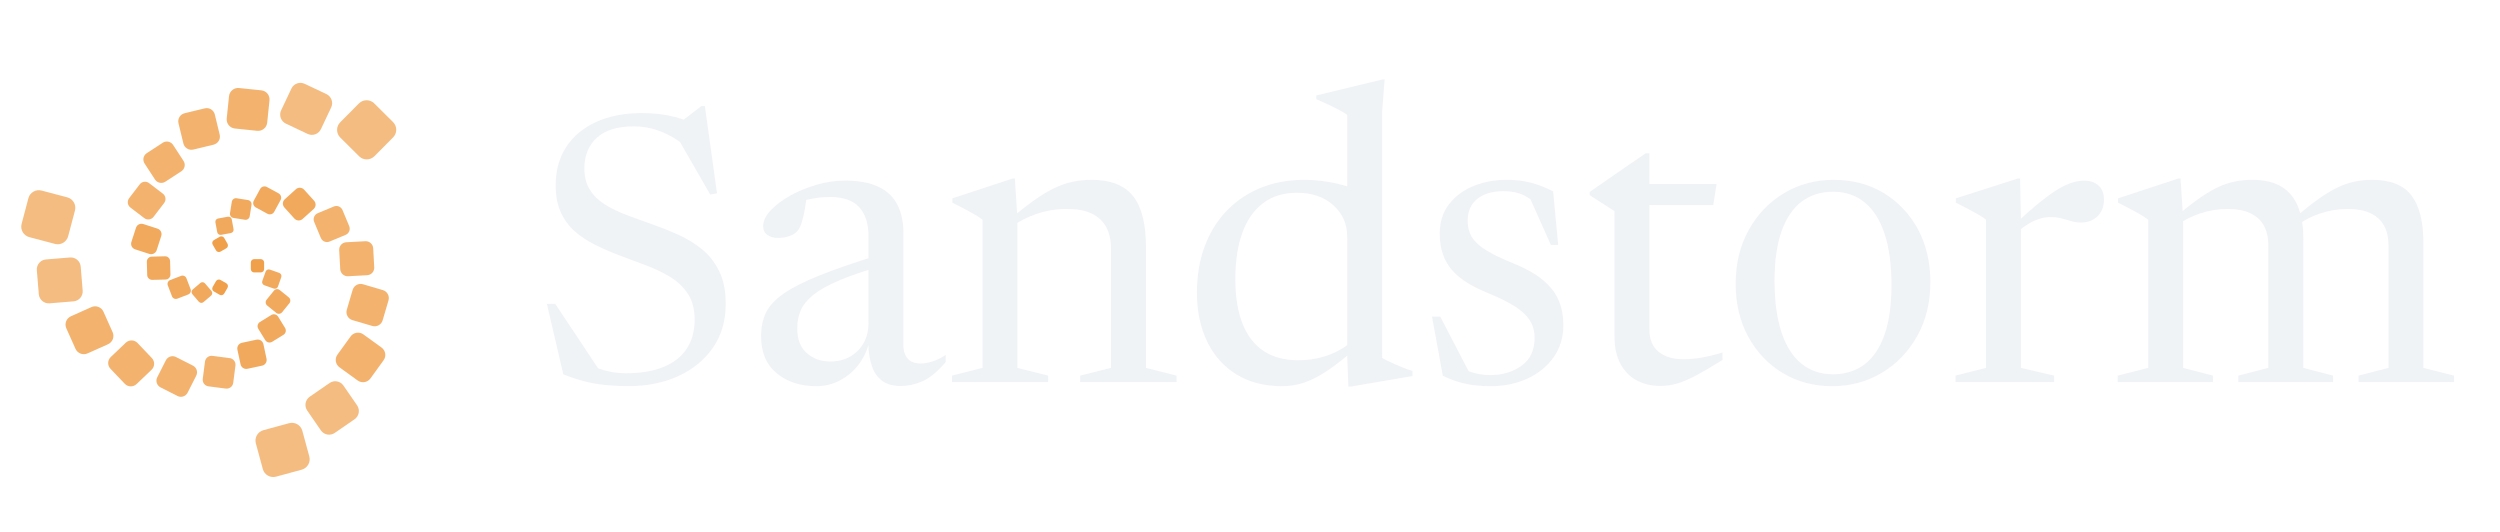
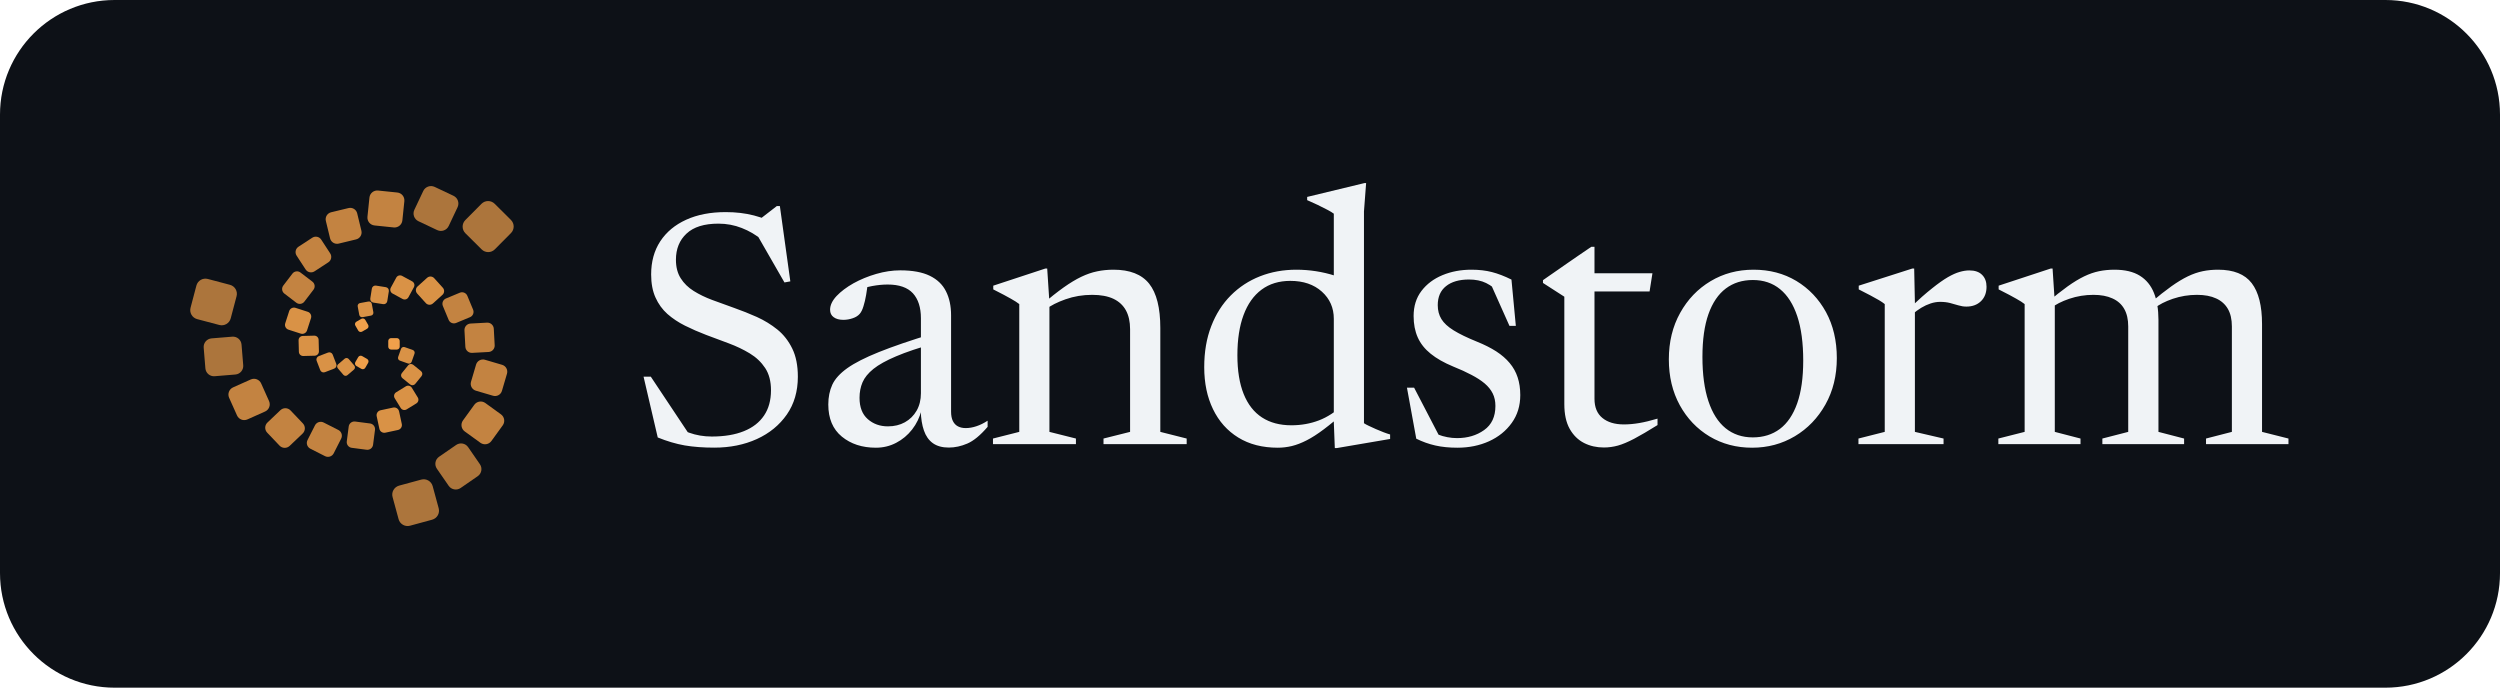
- <svg xmlns="http://www.w3.org/2000/svg" viewBox="0 0 301 64" width="301" height="64" role="img" aria-label="Sandstorm">
+ <svg xmlns="http://www.w3.org/2000/svg" viewBox="-24 -16 349 96" width="349" height="96" role="img" aria-label="Sandstorm">
+   <rect x="-24" y="-16" width="349" height="96" rx="16" fill="#0d1117" />
  <g transform="translate(2, 6)" fill="#f0a04b">
    <rect x="28.2" y="25.2" width="1.6" height="1.6" rx="0.4" transform="rotate(0.0 29.00 26.00)" opacity="1.0" />
    <rect x="29.7" y="26.6" width="2.0" height="2.0" rx="0.4" transform="rotate(19.5 30.71 27.67)" opacity="0.9" />
    <rect x="30.2" y="29.1" width="2.4" height="2.4" rx="0.5" transform="rotate(39.0 31.44 30.40)" opacity="0.9" />
    <rect x="29.2" y="32.2" width="2.8" height="2.8" rx="0.6" transform="rotate(58.4 30.71 33.67)" opacity="0.9" />
    <rect x="26.6" y="35.1" width="3.2" height="3.2" rx="0.7" transform="rotate(77.9 28.30 36.76)" opacity="0.9" />
    <rect x="22.4" y="37.0" width="3.7" height="3.7" rx="0.8" transform="rotate(97.4 24.33 38.89)" opacity="0.8" />
    <rect x="17.1" y="37.3" width="4.1" height="4.1" rx="0.9" transform="rotate(116.9 19.22 39.38)" opacity="0.8" />
    <rect x="11.4" y="35.4" width="4.5" height="4.5" rx="1.0" transform="rotate(136.4 13.70 37.73)" opacity="0.8" />
    <rect x="6.1" y="31.3" width="4.9" height="4.9" rx="1.1" transform="rotate(155.9 8.66 33.78)" opacity="0.8" />
    <rect x="2.3" y="25.0" width="5.3" height="5.3" rx="1.2" transform="rotate(175.3 5.07 27.71)" opacity="0.7" />
    <rect x="0.8" y="17.2" width="5.8" height="5.8" rx="1.3" transform="rotate(194.8 3.76 20.12)" opacity="0.7" />
    <rect x="23.7" y="27.8" width="1.6" height="1.6" rx="0.4" transform="rotate(120.0 24.50 28.60)" opacity="1.0" />
    <rect x="21.1" y="28.2" width="2.0" height="2.0" rx="0.4" transform="rotate(139.5 22.20 29.25)" opacity="0.9" />
    <rect x="18.2" y="27.2" width="2.4" height="2.4" rx="0.5" transform="rotate(159.0 19.47 28.51)" opacity="0.9" />
    <rect x="15.5" y="24.8" width="2.8" height="2.8" rx="0.6" transform="rotate(178.5 17.00 26.24)" opacity="0.9" />
    <rect x="13.8" y="20.9" width="3.2" height="3.2" rx="0.7" transform="rotate(197.9 15.53 22.62)" opacity="0.9" />
    <rect x="13.8" y="16.2" width="3.7" height="3.7" rx="0.8" transform="rotate(217.4 15.67 18.10)" opacity="0.8" />
    <rect x="15.7" y="11.3" width="4.1" height="4.1" rx="0.9" transform="rotate(236.9 17.80 13.44)" opacity="0.8" />
    <rect x="19.7" y="7.2" width="4.5" height="4.5" rx="1.0" transform="rotate(256.4 21.99 9.48)" opacity="0.8" />
    <rect x="25.4" y="4.6" width="4.9" height="4.9" rx="1.1" transform="rotate(275.9 27.93 7.10)" opacity="0.8" />
    <rect x="32.2" y="4.3" width="5.3" height="5.3" rx="1.2" transform="rotate(295.3 34.98 7.02)" opacity="0.7" />
    <rect x="39.3" y="6.7" width="5.8" height="5.8" rx="1.3" transform="rotate(314.8 42.21 9.68)" opacity="0.7" />
    <rect x="23.7" y="22.6" width="1.6" height="1.6" rx="0.4" transform="rotate(240.0 24.50 23.40)" opacity="1.0" />
    <rect x="24.0" y="20.0" width="2.0" height="2.0" rx="0.4" transform="rotate(259.5 25.09 21.08)" opacity="0.9" />
    <rect x="25.8" y="17.8" width="2.4" height="2.4" rx="0.5" transform="rotate(279.0 27.09 19.09)" opacity="0.9" />
    <rect x="28.8" y="16.6" width="2.8" height="2.8" rx="0.6" transform="rotate(298.5 30.29 18.09)" opacity="0.9" />
    <rect x="32.5" y="16.9" width="3.2" height="3.2" rx="0.7" transform="rotate(317.9 34.16 18.63)" opacity="0.9" />
    <rect x="36.1" y="19.1" width="3.7" height="3.7" rx="0.8" transform="rotate(337.4 38.00 21.00)" opacity="0.8" />
    <rect x="38.9" y="23.1" width="4.1" height="4.1" rx="0.9" transform="rotate(356.9 40.98 25.18)" opacity="0.8" />
    <rect x="40.0" y="28.5" width="4.5" height="4.5" rx="1.0" transform="rotate(376.4 42.31 30.79)" opacity="0.8" />
    <rect x="38.9" y="34.6" width="4.9" height="4.9" rx="1.1" transform="rotate(395.9 41.40 37.13)" opacity="0.8" />
    <rect x="35.2" y="40.5" width="5.3" height="5.3" rx="1.2" transform="rotate(415.4 37.95 43.27)" opacity="0.7" />
    <rect x="29.1" y="45.3" width="5.8" height="5.8" rx="1.3" transform="rotate(434.8 32.03 48.20)" opacity="0.7" />
  </g>
  <path fill="#f0f3f6" d="M84.94 15.57 81.76 14.84 84.44 12.77H84.87L86.33 23.28L85.51 23.43L81.28 16.07L82.45 17.54Q81.1 16.43 79.55 15.83Q78.01 15.22 76.29 15.22Q73.32 15.22 71.84 16.61Q70.36 17.99 70.36 20.26Q70.36 21.8 71.03 22.85Q71.69 23.9 72.84 24.62Q73.99 25.34 75.44 25.88Q76.9 26.43 78.5 26.99Q80.09 27.55 81.66 28.25Q83.23 28.96 84.53 30.01Q85.82 31.06 86.6 32.66Q87.38 34.25 87.38 36.59Q87.38 39.65 85.84 41.87Q84.29 44.09 81.66 45.29Q79.02 46.49 75.71 46.49Q73.4 46.49 71.58 46.18Q69.77 45.86 67.82 45.07L65.84 36.58H66.85L72.66 45.31L68.82 42.81Q70.69 43.86 72.19 44.4Q73.68 44.94 75.36 44.94Q78 44.94 79.85 44.19Q81.69 43.45 82.66 42.01Q83.63 40.58 83.63 38.48Q83.63 36.61 82.82 35.38Q82 34.14 80.66 33.33Q79.32 32.52 77.73 31.93Q76.13 31.34 74.57 30.75Q73 30.15 71.62 29.46Q70.24 28.77 69.17 27.83Q68.11 26.88 67.51 25.54Q66.9 24.2 66.9 22.31Q66.9 19.63 68.17 17.69Q69.45 15.74 71.78 14.68Q74.12 13.61 77.3 13.61Q79.45 13.61 81.26 14.08Q83.07 14.55 84.94 15.57ZM106.13 30.6 106.45 31.94Q103.16 32.86 101.1 33.74Q99.04 34.61 97.93 35.5Q96.83 36.39 96.41 37.37Q95.99 38.35 95.99 39.53Q95.99 41.5 97.14 42.51Q98.29 43.52 99.95 43.52Q101.29 43.52 102.32 42.95Q103.36 42.37 103.96 41.33Q104.56 40.28 104.56 38.89V28.43Q104.56 26.17 103.44 24.94Q102.31 23.72 99.92 23.72Q98.89 23.72 97.76 23.93Q96.63 24.14 95.83 24.54L97.14 23.48Q97.06 24.31 96.91 25.18Q96.76 26.05 96.54 26.75Q96.33 27.45 96.02 27.81Q95.67 28.22 95.03 28.43Q94.39 28.65 93.73 28.65Q92.88 28.65 92.38 28.28Q91.88 27.92 91.88 27.24Q91.88 26.3 92.78 25.33Q93.69 24.37 95.14 23.55Q96.6 22.74 98.32 22.24Q100.04 21.74 101.68 21.74Q104.24 21.74 105.8 22.5Q107.36 23.26 108.06 24.67Q108.77 26.07 108.77 28.02V41.46Q108.77 42.27 109.02 42.77Q109.27 43.28 109.73 43.52Q110.19 43.76 110.81 43.76Q111.55 43.76 112.31 43.5Q113.08 43.25 113.87 42.73V43.59Q112.35 45.36 111.04 45.92Q109.74 46.48 108.45 46.48Q107.09 46.48 106.23 45.87Q105.38 45.26 104.98 44.1Q104.58 42.95 104.54 41.35L104.64 41.25Q104.26 42.77 103.33 43.96Q102.41 45.14 101.1 45.82Q99.8 46.5 98.27 46.5Q95.41 46.5 93.52 44.95Q91.63 43.4 91.63 40.47Q91.63 38.92 92.19 37.7Q92.75 36.49 94.29 35.39Q95.83 34.3 98.69 33.15Q101.55 32 106.13 30.6ZM122.5 26.24V44.29L126.2 45.22V46H114.62V45.22L118.29 44.29V26.45Q117.89 26.13 117.12 25.7Q116.36 25.26 114.66 24.4V23.88L121.92 21.49H122.19ZM130.05 45.22 133.76 44.29V29.95Q133.76 28.4 133.18 27.33Q132.6 26.27 131.43 25.71Q130.26 25.16 128.47 25.16Q126.5 25.16 124.75 25.78Q123 26.4 122.04 27.16L121.45 26.52Q123.15 25.08 124.48 24.13Q125.82 23.18 126.95 22.64Q128.08 22.1 129.16 21.88Q130.24 21.65 131.45 21.65Q134.86 21.65 136.42 23.6Q137.98 25.56 137.98 29.79V44.29L141.66 45.22V46H130.05ZM162.2 28.51Q162.2 26.21 160.53 24.71Q158.86 23.21 156.13 23.21Q153.77 23.21 152.12 24.43Q150.46 25.66 149.6 27.98Q148.74 30.29 148.74 33.59Q148.74 36.83 149.62 39.01Q150.5 41.19 152.18 42.28Q153.86 43.37 156.27 43.37Q158.32 43.37 160.11 42.69Q161.9 42.01 163.57 40.43L163.8 41.45Q162.13 42.94 160.82 43.92Q159.51 44.91 158.41 45.47Q157.32 46.03 156.33 46.27Q155.35 46.5 154.38 46.5Q151.16 46.5 148.86 45.08Q146.57 43.67 145.34 41.13Q144.11 38.6 144.11 35.26Q144.11 32.05 145.09 29.53Q146.06 27.01 147.81 25.25Q149.56 23.49 151.9 22.57Q154.24 21.65 156.98 21.65Q158.34 21.65 159.7 21.86Q161.06 22.07 162.41 22.5Q163.76 22.94 165.04 23.64L162.2 24.63V13.83Q161.9 13.6 161.29 13.28Q160.68 12.95 159.94 12.6Q159.21 12.25 158.48 11.94V11.49L166.47 9.56H166.71L166.41 13.51V43.08Q166.64 43.24 167.09 43.45Q167.54 43.67 168.07 43.9Q168.61 44.13 169.14 44.34Q169.66 44.54 170.06 44.65V45.28L162.62 46.55H162.34L162.2 42.93ZM181.41 21.65Q182.99 21.65 184.27 21.98Q185.55 22.31 187 23.03L187.61 29.49H186.72L183.81 22.97L185.66 25.16Q184.48 24.01 183.46 23.51Q182.45 23.02 181.07 23.02Q179.02 23.02 177.86 23.95Q176.71 24.87 176.71 26.6Q176.71 27.71 177.22 28.54Q177.73 29.38 178.93 30.12Q180.12 30.86 182.19 31.7Q183.73 32.32 184.87 33.05Q186.01 33.79 186.75 34.68Q187.5 35.57 187.86 36.67Q188.23 37.78 188.23 39.15Q188.23 41.39 187.04 43.04Q185.85 44.7 183.87 45.6Q181.88 46.5 179.45 46.5Q177.73 46.5 176.37 46.19Q175 45.88 173.71 45.24L172.41 38.12H173.41L177.23 45.47L175.25 43.89Q176.02 44.36 176.7 44.64Q177.38 44.91 178.05 45.03Q178.72 45.16 179.4 45.16Q181.61 45.16 183.18 44.04Q184.76 42.92 184.76 40.67Q184.76 39.68 184.38 38.92Q184 38.16 183.26 37.53Q182.51 36.9 181.41 36.33Q180.32 35.75 178.87 35.17Q176.94 34.37 175.72 33.38Q174.5 32.4 173.92 31.11Q173.34 29.81 173.34 28.12Q173.34 26.05 174.44 24.61Q175.54 23.17 177.37 22.41Q179.2 21.65 181.41 21.65ZM198.59 39.67Q198.59 41.45 199.7 42.35Q200.8 43.25 202.69 43.25Q203.7 43.25 204.82 43.06Q205.95 42.87 207.39 42.44V43.34Q205.42 44.57 204.13 45.25Q202.83 45.93 201.87 46.2Q200.9 46.47 199.89 46.47Q198.37 46.47 197.13 45.84Q195.88 45.2 195.13 43.87Q194.38 42.53 194.38 40.43V25.42L191.4 23.5V23.11Q191.77 22.85 192.29 22.49Q192.8 22.14 193.43 21.7Q194.07 21.26 194.81 20.74Q195.55 20.22 196.39 19.65Q197.23 19.07 198.15 18.45H198.59V22.99ZM197.1 24.69V22.15H206.68L206.28 24.69ZM220.69 45.06Q222.89 45.06 224.47 43.88Q226.05 42.69 226.89 40.3Q227.73 37.92 227.73 34.34Q227.73 30.65 226.9 28.15Q226.07 25.65 224.5 24.37Q222.94 23.09 220.7 23.09Q218.5 23.09 216.93 24.27Q215.35 25.46 214.5 27.85Q213.66 30.23 213.66 33.82Q213.66 37.48 214.49 39.99Q215.32 42.5 216.89 43.78Q218.47 45.06 220.69 45.06ZM220.6 46.5Q217.3 46.5 214.66 44.93Q212.03 43.35 210.5 40.57Q208.97 37.78 208.97 34.16Q208.97 30.51 210.55 27.68Q212.12 24.85 214.8 23.25Q217.47 21.65 220.8 21.65Q224.15 21.65 226.77 23.22Q229.39 24.8 230.91 27.57Q232.42 30.35 232.42 33.99Q232.42 37.64 230.83 40.47Q229.24 43.3 226.56 44.9Q223.87 46.5 220.6 46.5ZM250.91 21.75Q252.09 21.75 252.7 22.37Q253.32 22.98 253.32 24.03Q253.32 25.28 252.55 26.04Q251.77 26.8 250.51 26.8Q249.96 26.8 249.4 26.63Q248.85 26.46 248.23 26.3Q247.61 26.14 246.85 26.14Q246.19 26.14 245.52 26.36Q244.85 26.58 244.2 26.97Q243.56 27.36 242.95 27.89L242.73 26.88Q244.44 25.26 245.71 24.26Q246.97 23.25 247.91 22.7Q248.85 22.16 249.57 21.96Q250.29 21.75 250.91 21.75ZM243.32 26.24V44.29L247.32 45.22V46H235.44V45.22L239.11 44.29V26.45Q238.79 26.19 238.3 25.9Q237.8 25.61 237.11 25.24Q236.41 24.86 235.48 24.4V23.88L242.95 21.49H243.22ZM262.85 26.24V44.29L266.44 45.22V46H254.97V45.22L258.64 44.29V26.45Q258.24 26.13 257.47 25.7Q256.71 25.26 255.01 24.4V23.88L262.27 21.49H262.54ZM277.32 28.64V44.29L280.9 45.22V46H269.49V45.22L273.1 44.29V29.57Q273.1 28.1 272.54 27.12Q271.99 26.15 270.9 25.66Q269.82 25.16 268.24 25.16Q266.49 25.16 264.87 25.71Q263.24 26.27 262.35 27L261.79 26.23Q263.4 24.87 264.64 23.98Q265.89 23.09 266.95 22.58Q268.01 22.07 269.03 21.86Q270.05 21.65 271.18 21.65Q273.37 21.65 274.72 22.49Q276.07 23.33 276.69 24.89Q277.32 26.45 277.32 28.64ZM291.78 29.24V44.29L295.47 45.22V46H283.96V45.22L287.57 44.29V29.57Q287.57 28.09 287.01 27.12Q286.45 26.15 285.37 25.66Q284.29 25.16 282.7 25.16Q280.96 25.16 279.33 25.71Q277.71 26.27 276.81 27L276.26 26.23Q277.86 24.87 279.11 23.98Q280.36 23.09 281.42 22.58Q282.48 22.07 283.5 21.86Q284.51 21.65 285.64 21.65Q288.9 21.65 290.34 23.53Q291.78 25.41 291.78 29.24Z" />
</svg>
